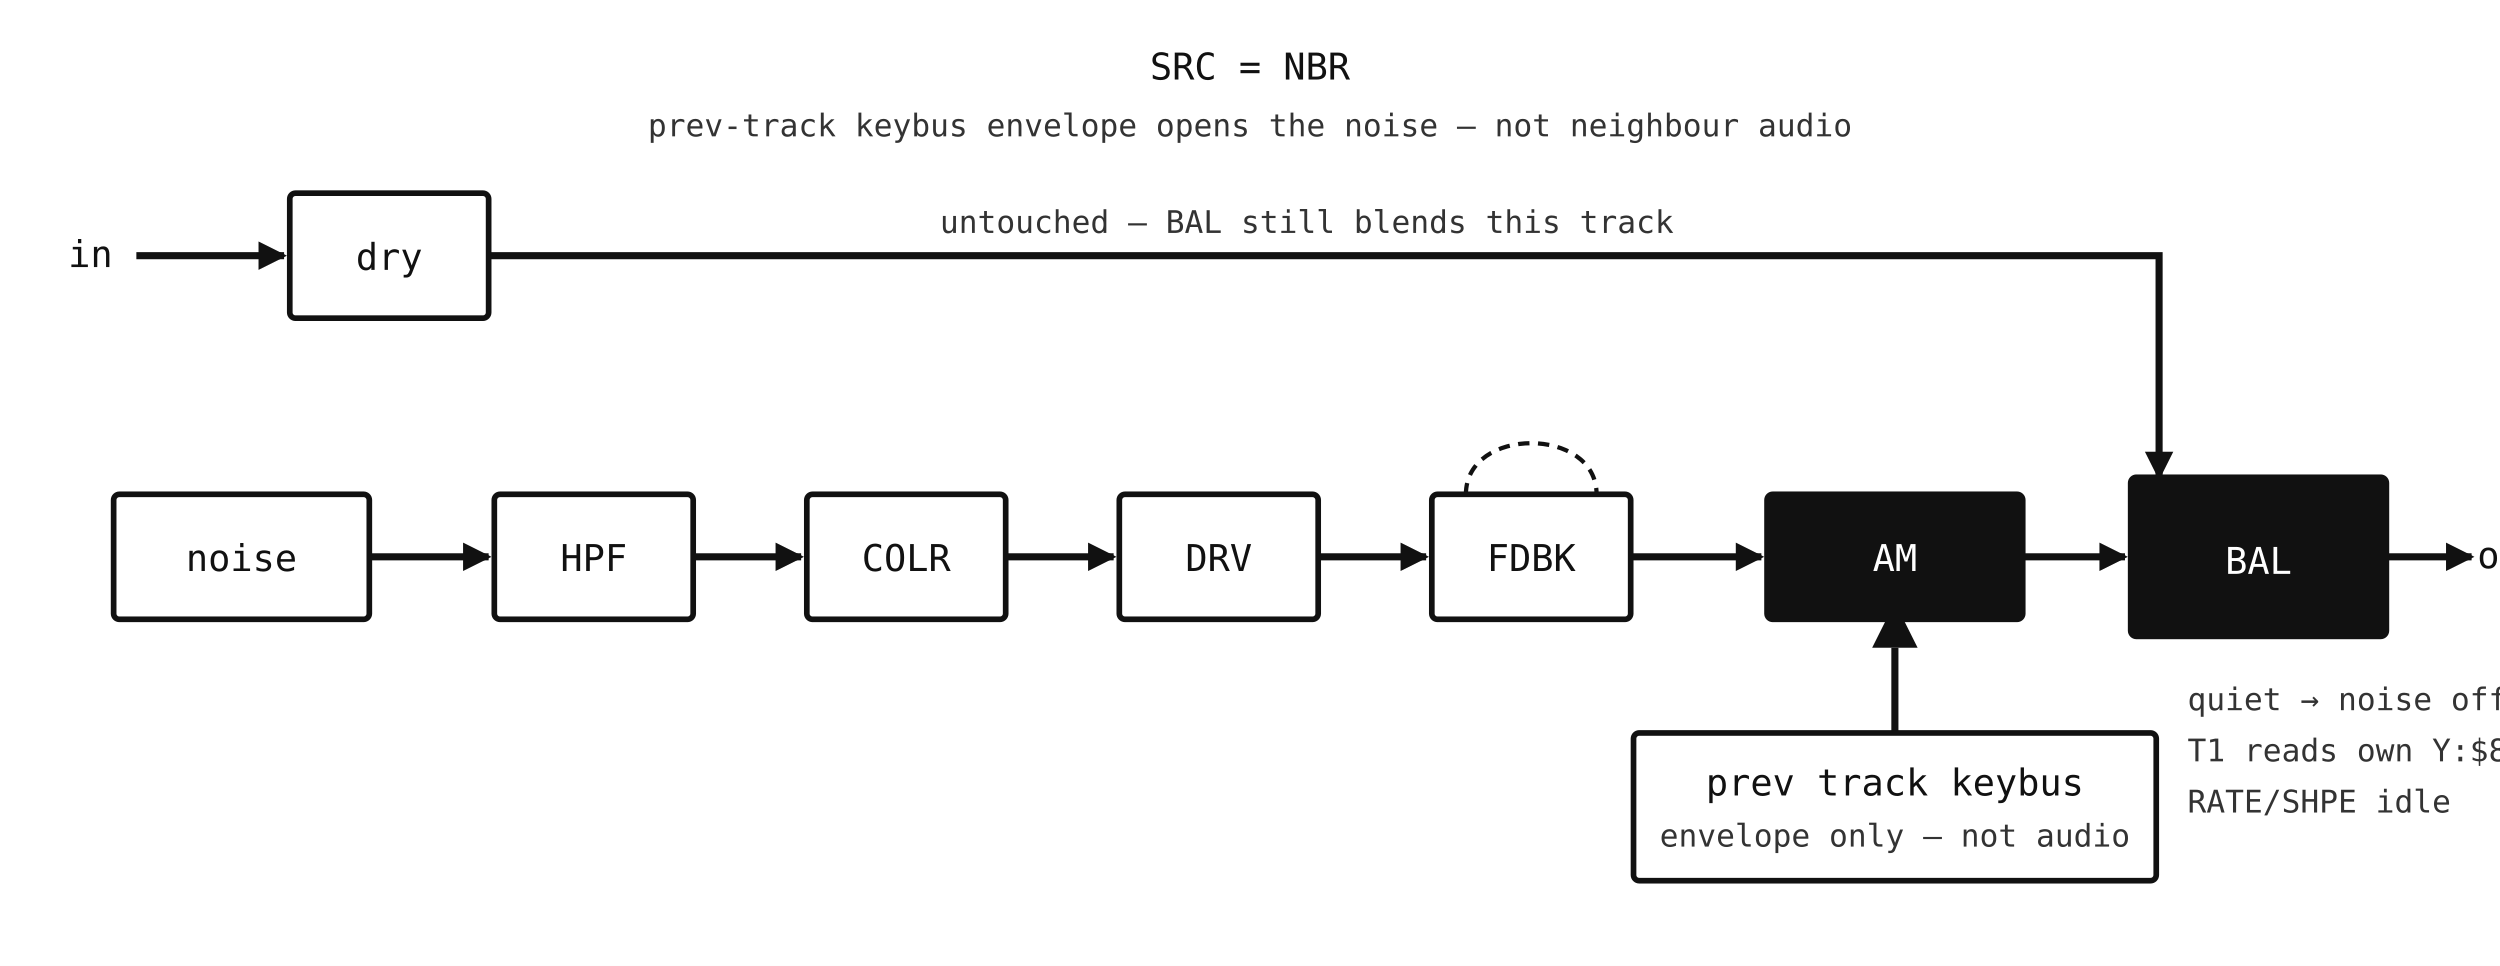
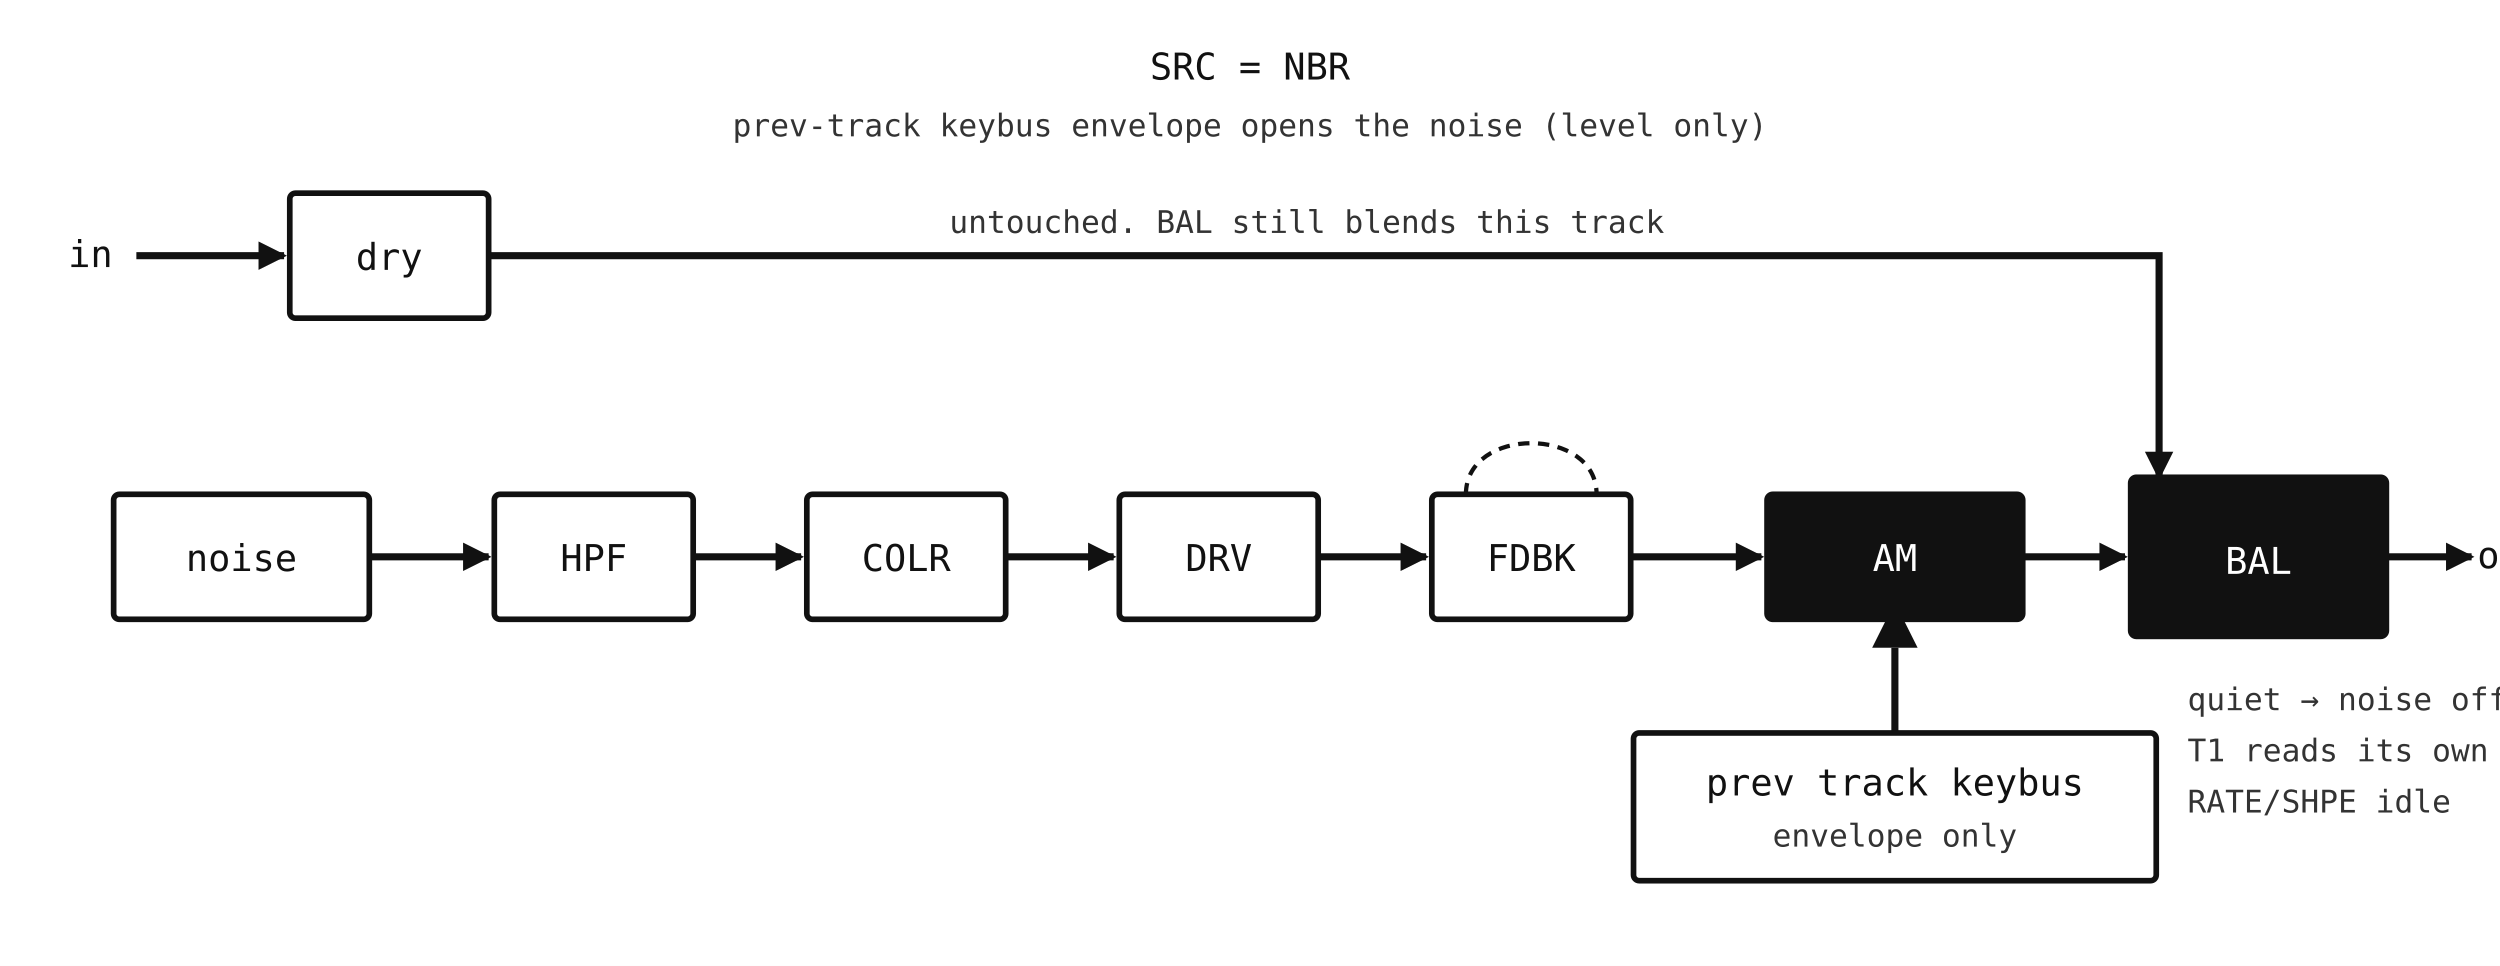
<svg xmlns="http://www.w3.org/2000/svg" viewBox="0 0 880 340" role="img">
  <rect width="880" height="340" fill="#fff" />
  <style>
    .box { fill:#fff; stroke:#111; stroke-width:2; }
    .fill { fill:#111; stroke:#111; stroke-width:2; }
    .t { font: 13px ui-monospace, Menlo, Consolas, monospace; fill:#111; }
    .t-inv { font: 13px ui-monospace, Menlo, Consolas, monospace; fill:#fff; }
    .t-sm { font: 11px ui-monospace, Menlo, Consolas, monospace; fill:#333; }
    .arr { fill:none; stroke:#111; stroke-width:2.5; marker-end:url(#a); }
    .side { fill:none; stroke:#111; stroke-width:1.5; stroke-dasharray:4 3; }
  </style>
  <defs>
    <marker id="a" markerUnits="userSpaceOnUse" viewBox="0 0 10 10" refX="9" refY="5" markerWidth="10" markerHeight="10" orient="auto">
      <path d="M0 0 L10 5 L0 10 Z" fill="#111" />
    </marker>
  </defs>
  <text class="t" x="440" y="28" text-anchor="middle">SRC = NBR</text>
-   <text class="t-sm" x="440" y="48" text-anchor="middle">prev-track keybus envelope opens the noise — not neighbour audio</text>
+   <text class="t-sm" x="440" y="48" text-anchor="middle">prev-track keybus envelope opens the noise (level only)</text>
  <text class="t" x="24" y="94">in</text>
  <line class="arr" x1="48" y1="90" x2="100" y2="90" />
  <rect class="box" x="102" y="68" width="70" height="44" rx="2" />
  <text class="t" x="137" y="95" text-anchor="middle">dry</text>
  <path class="arr" d="M172 90 L760 90 L760 168" />
-   <text class="t-sm" x="460" y="82" text-anchor="middle">untouched — BAL still blends this track</text>
+   <text class="t-sm" x="460" y="82" text-anchor="middle">untouched. BAL still blends this track</text>
  <rect class="box" x="40" y="174" width="90" height="44" rx="2" />
  <text class="t" x="85" y="201" text-anchor="middle">noise</text>
  <line class="arr" x1="130" y1="196" x2="172" y2="196" />
  <rect class="box" x="174" y="174" width="70" height="44" rx="2" />
  <text class="t" x="209" y="201" text-anchor="middle">HPF</text>
  <line class="arr" x1="244" y1="196" x2="282" y2="196" />
  <rect class="box" x="284" y="174" width="70" height="44" rx="2" />
  <text class="t" x="319" y="201" text-anchor="middle">COLR</text>
  <line class="arr" x1="354" y1="196" x2="392" y2="196" />
  <rect class="box" x="394" y="174" width="70" height="44" rx="2" />
  <text class="t" x="429" y="201" text-anchor="middle">DRV</text>
  <line class="arr" x1="464" y1="196" x2="502" y2="196" />
  <rect class="box" x="504" y="174" width="70" height="44" rx="2" />
  <text class="t" x="539" y="201" text-anchor="middle">FDBK</text>
  <path class="side" d="M516 174 C516 150 562 150 562 174" />
  <line class="arr" x1="574" y1="196" x2="620" y2="196" />
  <rect class="fill" x="622" y="174" width="90" height="44" rx="2" />
  <text class="t-inv" x="667" y="201" text-anchor="middle">AM</text>
  <rect class="box" x="575" y="258" width="184" height="52" rx="2" />
  <text class="t" x="667" y="280" text-anchor="middle">prev track keybus</text>
-   <text class="t-sm" x="667" y="298" text-anchor="middle">envelope only — not audio</text>
+   <text class="t-sm" x="667" y="298" text-anchor="middle">envelope only</text>
  <line x1="667" y1="258" x2="667" y2="228" stroke="#111" stroke-width="2.5" />
  <polygon points="667,212 659,228 675,228" fill="#111" />
  <text class="t-sm" x="770" y="250" text-anchor="start">quiet → noise off</text>
-   <text class="t-sm" x="770" y="268" text-anchor="start">T1 reads own Y:$800</text>
+   <text class="t-sm" x="770" y="268" text-anchor="start">T1 reads its own keybus</text>
  <text class="t-sm" x="770" y="286" text-anchor="start">RATE/SHPE idle</text>
  <line class="arr" x1="712" y1="196" x2="748" y2="196" />
  <rect class="fill" x="750" y="168" width="90" height="56" rx="2" />
  <text class="t-inv" x="795" y="202" text-anchor="middle">BAL</text>
  <line class="arr" x1="840" y1="196" x2="870" y2="196" />
  <text class="t" x="872" y="200">out</text>
</svg>
